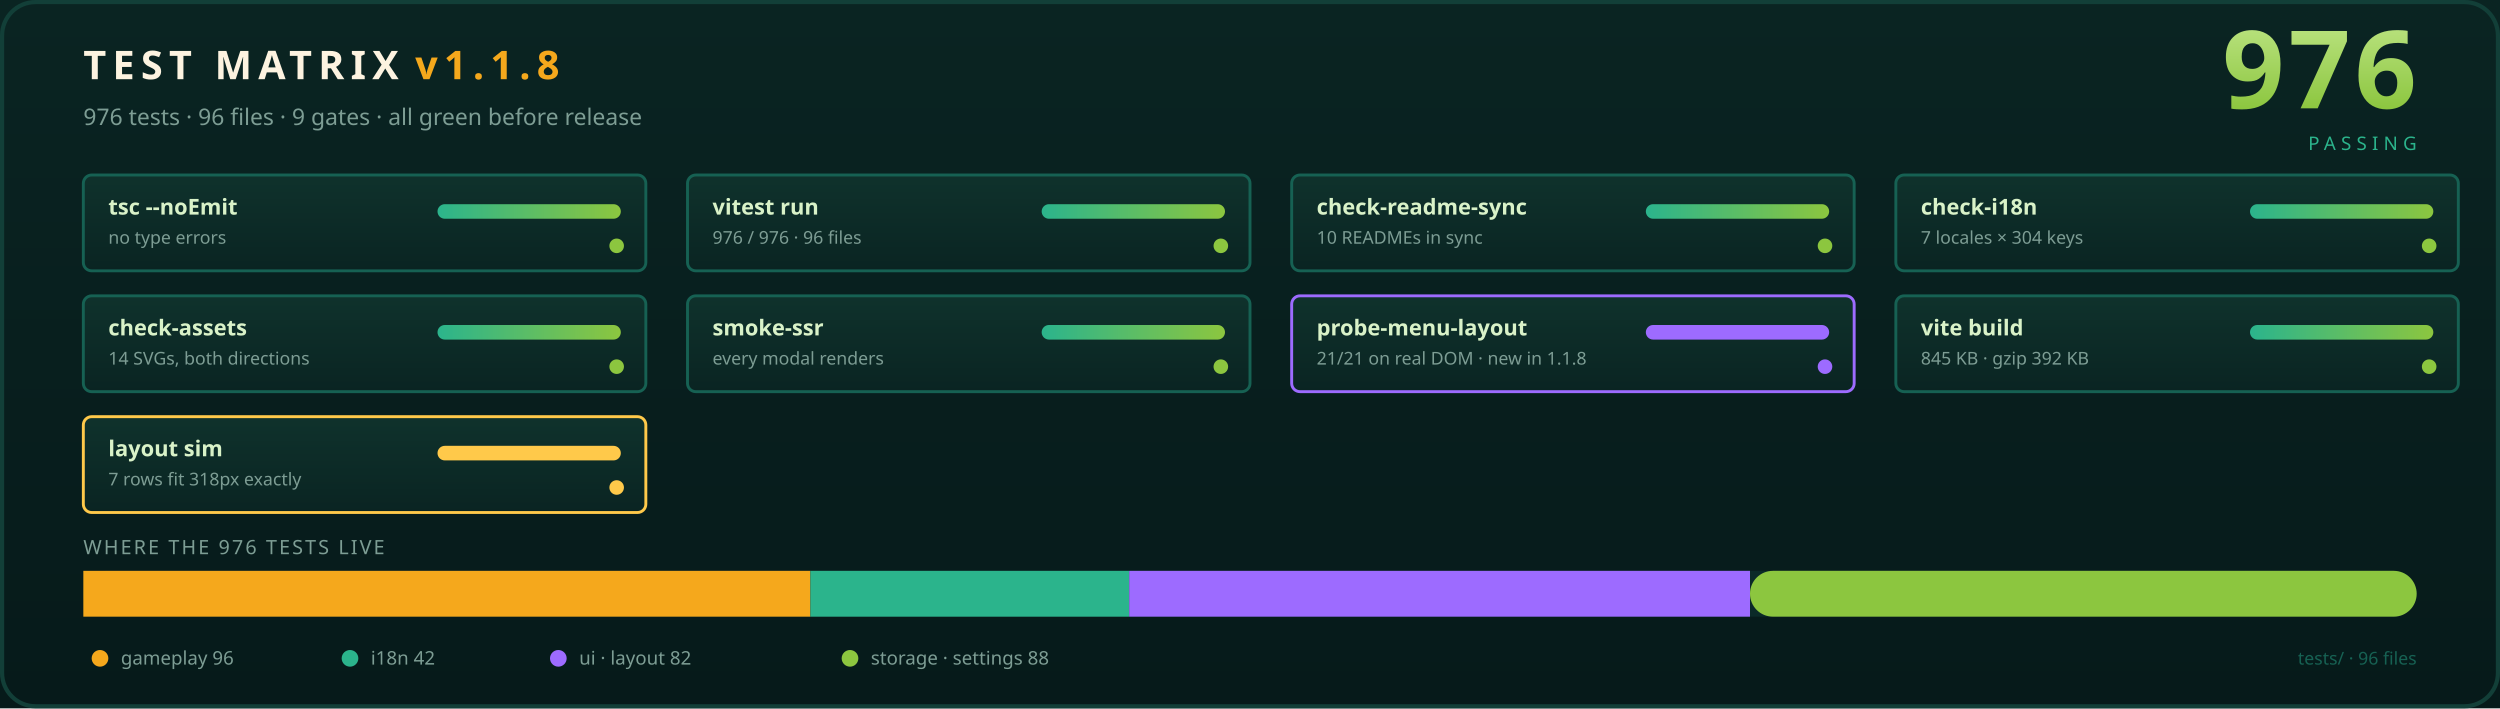
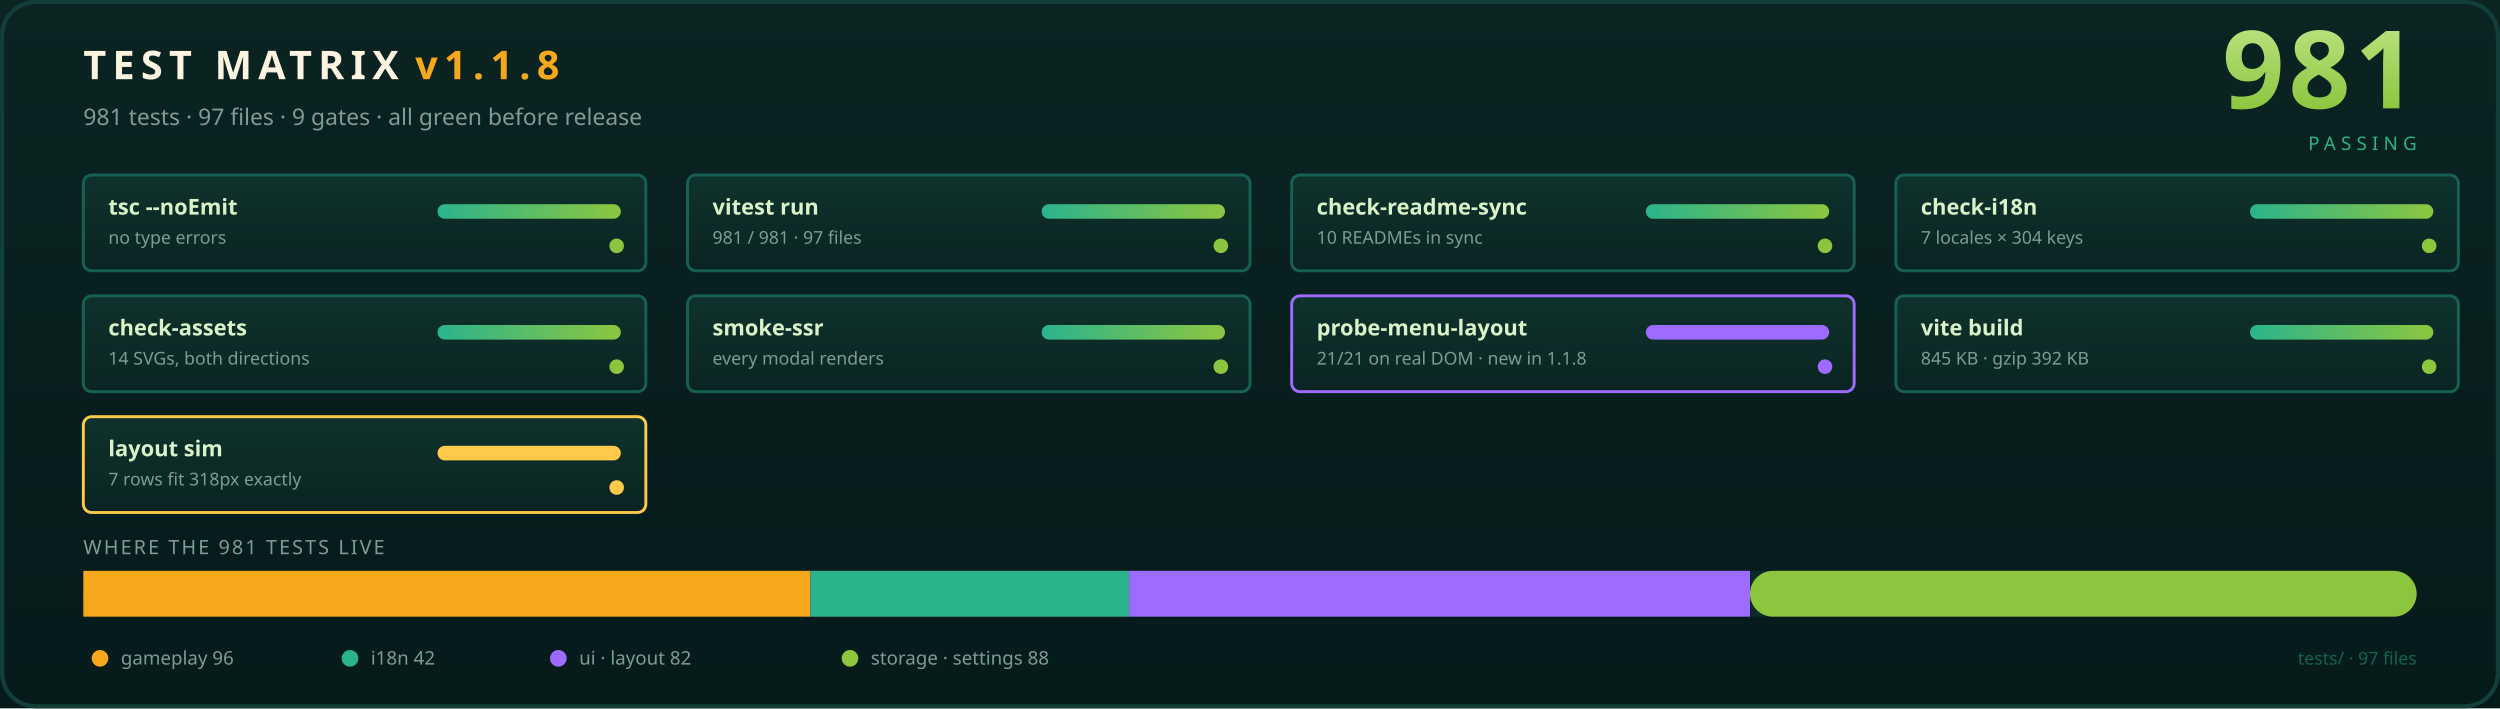
- <svg xmlns="http://www.w3.org/2000/svg" viewBox="0 0 1200 340" role="img" aria-label="Ma trận kiểm thử Lọ Chéo v1.1.8 — 976 test trên 96 file, 9 cổng kiểm tra, phân bố theo nhóm (hoạt họa SMIL)">
+ <svg xmlns="http://www.w3.org/2000/svg" viewBox="0 0 1200 340" role="img" aria-label="Ma trận kiểm thử Lọ Chéo v1.1.8 — 981 test trên 97 file, 9 cổng kiểm tra, phân bố theo nhóm (hoạt họa SMIL)">
  <defs>
    <filter id="tm-glow" x="-40%" y="-40%" width="180%" height="180%">
      <feGaussianBlur stdDeviation="4" result="b" />
      <feMerge>
        <feMergeNode in="b" />
        <feMergeNode in="SourceGraphic" />
      </feMerge>
    </filter>
    <linearGradient id="tmBg" x1="0" y1="0" x2="0" y2="1">
      <stop offset="0" stop-color="#0a2422" />
      <stop offset="1" stop-color="#061a1a" />
    </linearGradient>
    <linearGradient id="tmCard" x1="0" y1="0" x2="0" y2="1">
      <stop offset="0" stop-color="#0f322c" />
      <stop offset="1" stop-color="#0a2422" />
    </linearGradient>
    <linearGradient id="tmBar" x1="0" y1="0" x2="1" y2="0">
      <stop offset="0" stop-color="#2bb48c" />
      <stop offset="1" stop-color="#8cc63f" />
    </linearGradient>
    <linearGradient id="tmBig" x1="0" y1="0" x2="0" y2="1">
      <stop offset="0" stop-color="#b6e07a" />
      <stop offset="1" stop-color="#8cc63f" />
    </linearGradient>
  </defs>
  <rect width="1200" height="340" fill="url(#tmBg)" />
  <rect x="1" y="1" width="1198" height="338" rx="16" fill="none" stroke="#123f38" stroke-width="2" />
  <text x="40" y="38" font-family="'Arial Black','Bungee',sans-serif" font-weight="900" font-size="19" letter-spacing="3" fill="#fdf3e0">TEST MATRIX <tspan fill="#f5a81c">v1.1.8</tspan>
  </text>
-   <text x="40" y="60" font-family="system-ui,sans-serif" font-size="11" fill="#7d9d94">976 tests · 96 files · 9 gates · all green before release</text>
-   <text x="1160" y="52" text-anchor="end" font-family="'Arial Black','Bungee',sans-serif" font-weight="900" font-size="52" fill="url(#tmBig)" letter-spacing="2">976</text>
+   <text x="40" y="60" font-family="system-ui,sans-serif" font-size="11" fill="#7d9d94">981 tests · 97 files · 9 gates · all green before release</text>
+   <text x="1160" y="52" text-anchor="end" font-family="'Arial Black','Bungee',sans-serif" font-weight="900" font-size="52" fill="url(#tmBig)" letter-spacing="2">981</text>
  <text x="1160" y="72" text-anchor="end" font-family="system-ui,sans-serif" font-size="9" letter-spacing="2.5" fill="#2bb48c">PASSING</text>
  <g font-family="system-ui,sans-serif">
    <g transform="translate(40,84)">
      <rect width="270" height="46" rx="4" fill="url(#tmCard)" stroke="#166153" stroke-width="1.4" />
      <text x="12" y="19" font-size="10.5" fill="#d9f2c8" font-weight="700">tsc --noEmit</text>
      <text x="12" y="33" font-size="8.5" fill="#7d9d94">no type errors</text>
      <rect x="170" y="14" width="88" height="7" rx="3.5" fill="#0b2a28" />
      <rect x="170" y="14" width="88" height="7" rx="3.5" fill="url(#tmBar)">
        <animate attributeName="opacity" values="0.6;1;1;0.6" dur="9s" repeatCount="indefinite" />
      </rect>
      <circle cx="256" cy="34" r="3.5" fill="#8cc63f">
        <animate attributeName="opacity" values="1;0.3;1" dur="2.4s" repeatCount="indefinite" />
      </circle>
    </g>
    <g transform="translate(330,84)">
      <rect width="270" height="46" rx="4" fill="url(#tmCard)" stroke="#166153" stroke-width="1.4" />
      <text x="12" y="19" font-size="10.5" fill="#d9f2c8" font-weight="700">vitest run</text>
-       <text x="12" y="33" font-size="8.5" fill="#7d9d94">976 / 976 · 96 files</text>
+       <text x="12" y="33" font-size="8.5" fill="#7d9d94">981 / 981 · 97 files</text>
      <rect x="170" y="14" width="88" height="7" rx="3.5" fill="#0b2a28" />
      <rect x="170" y="14" width="88" height="7" rx="3.5" fill="url(#tmBar)">
        <animate attributeName="opacity" values="0.6;1;1;0.6" dur="9s" begin="0.6s" repeatCount="indefinite" />
      </rect>
      <circle cx="256" cy="34" r="3.5" fill="#8cc63f">
        <animate attributeName="opacity" values="1;0.3;1" dur="2.4s" begin="0.3s" repeatCount="indefinite" />
      </circle>
    </g>
    <g transform="translate(620,84)">
      <rect width="270" height="46" rx="4" fill="url(#tmCard)" stroke="#166153" stroke-width="1.4" />
      <text x="12" y="19" font-size="10.5" fill="#d9f2c8" font-weight="700">check-readme-sync</text>
      <text x="12" y="33" font-size="8.5" fill="#7d9d94">10 READMEs in sync</text>
      <rect x="170" y="14" width="88" height="7" rx="3.5" fill="#0b2a28" />
      <rect x="170" y="14" width="88" height="7" rx="3.5" fill="url(#tmBar)">
        <animate attributeName="opacity" values="0.6;1;1;0.6" dur="9s" begin="1.2s" repeatCount="indefinite" />
      </rect>
      <circle cx="256" cy="34" r="3.5" fill="#8cc63f">
        <animate attributeName="opacity" values="1;0.3;1" dur="2.4s" begin="0.6s" repeatCount="indefinite" />
      </circle>
    </g>
    <g transform="translate(910,84)">
      <rect width="270" height="46" rx="4" fill="url(#tmCard)" stroke="#166153" stroke-width="1.4" />
      <text x="12" y="19" font-size="10.5" fill="#d9f2c8" font-weight="700">check-i18n</text>
      <text x="12" y="33" font-size="8.5" fill="#7d9d94">7 locales × 304 keys</text>
      <rect x="170" y="14" width="88" height="7" rx="3.5" fill="#0b2a28" />
      <rect x="170" y="14" width="88" height="7" rx="3.5" fill="url(#tmBar)">
        <animate attributeName="opacity" values="0.6;1;1;0.6" dur="9s" begin="1.8s" repeatCount="indefinite" />
      </rect>
      <circle cx="256" cy="34" r="3.5" fill="#8cc63f">
        <animate attributeName="opacity" values="1;0.3;1" dur="2.4s" begin="0.9s" repeatCount="indefinite" />
      </circle>
    </g>
    <g transform="translate(40,142)">
      <rect width="270" height="46" rx="4" fill="url(#tmCard)" stroke="#166153" stroke-width="1.4" />
      <text x="12" y="19" font-size="10.5" fill="#d9f2c8" font-weight="700">check-assets</text>
      <text x="12" y="33" font-size="8.5" fill="#7d9d94">14 SVGs, both directions</text>
      <rect x="170" y="14" width="88" height="7" rx="3.5" fill="#0b2a28" />
      <rect x="170" y="14" width="88" height="7" rx="3.5" fill="url(#tmBar)">
        <animate attributeName="opacity" values="0.6;1;1;0.6" dur="9s" begin="2.4s" repeatCount="indefinite" />
      </rect>
      <circle cx="256" cy="34" r="3.5" fill="#8cc63f">
        <animate attributeName="opacity" values="1;0.3;1" dur="2.4s" begin="1.2s" repeatCount="indefinite" />
      </circle>
    </g>
    <g transform="translate(330,142)">
      <rect width="270" height="46" rx="4" fill="url(#tmCard)" stroke="#166153" stroke-width="1.4" />
      <text x="12" y="19" font-size="10.5" fill="#d9f2c8" font-weight="700">smoke-ssr</text>
      <text x="12" y="33" font-size="8.5" fill="#7d9d94">every modal renders</text>
      <rect x="170" y="14" width="88" height="7" rx="3.5" fill="#0b2a28" />
      <rect x="170" y="14" width="88" height="7" rx="3.5" fill="url(#tmBar)">
        <animate attributeName="opacity" values="0.6;1;1;0.6" dur="9s" begin="3s" repeatCount="indefinite" />
      </rect>
      <circle cx="256" cy="34" r="3.5" fill="#8cc63f">
        <animate attributeName="opacity" values="1;0.3;1" dur="2.4s" begin="1.5s" repeatCount="indefinite" />
      </circle>
    </g>
    <g transform="translate(620,142)">
      <rect width="270" height="46" rx="4" fill="url(#tmCard)" stroke="#9d6bff" stroke-width="1.4" />
      <text x="12" y="19" font-size="10.5" fill="#d9f2c8" font-weight="700">probe-menu-layout</text>
      <text x="12" y="33" font-size="8.5" fill="#7d9d94">21/21 on real DOM · new in 1.1.8</text>
      <rect x="170" y="14" width="88" height="7" rx="3.5" fill="#0b2a28" />
      <rect x="170" y="14" width="88" height="7" rx="3.5" fill="#9d6bff" />
      <circle cx="256" cy="34" r="3.5" fill="#9d6bff">
        <animate attributeName="opacity" values="1;0.3;1" dur="2.4s" begin="1.8s" repeatCount="indefinite" />
      </circle>
    </g>
    <g transform="translate(910,142)">
      <rect width="270" height="46" rx="4" fill="url(#tmCard)" stroke="#166153" stroke-width="1.4" />
      <text x="12" y="19" font-size="10.5" fill="#d9f2c8" font-weight="700">vite build</text>
      <text x="12" y="33" font-size="8.5" fill="#7d9d94">845 KB · gzip 392 KB</text>
      <rect x="170" y="14" width="88" height="7" rx="3.5" fill="#0b2a28" />
      <rect x="170" y="14" width="88" height="7" rx="3.5" fill="url(#tmBar)">
        <animate attributeName="opacity" values="0.6;1;1;0.6" dur="9s" begin="4.2s" repeatCount="indefinite" />
      </rect>
      <circle cx="256" cy="34" r="3.5" fill="#8cc63f">
        <animate attributeName="opacity" values="1;0.3;1" dur="2.4s" begin="2.1s" repeatCount="indefinite" />
      </circle>
    </g>
    <g transform="translate(40,200)">
      <rect width="270" height="46" rx="4" fill="url(#tmCard)" stroke="#ffc94a" stroke-width="1.4" />
      <text x="12" y="19" font-size="10.5" fill="#d9f2c8" font-weight="700">layout sim</text>
      <text x="12" y="33" font-size="8.5" fill="#7d9d94">7 rows fit 318px exactly</text>
      <rect x="170" y="14" width="88" height="7" rx="3.5" fill="#0b2a28" />
      <rect x="170" y="14" width="88" height="7" rx="3.5" fill="#ffc94a" />
      <circle cx="256" cy="34" r="3.5" fill="#ffc94a">
        <animate attributeName="opacity" values="1;0.3;1" dur="2.4s" begin="2.4s" repeatCount="indefinite" />
      </circle>
    </g>
  </g>
-   <text x="40" y="266" font-family="system-ui,sans-serif" font-size="9.5" letter-spacing="1" fill="#7d9d94">WHERE THE 976 TESTS LIVE</text>
+   <text x="40" y="266" font-family="system-ui,sans-serif" font-size="9.5" letter-spacing="1" fill="#7d9d94">WHERE THE 981 TESTS LIVE</text>
  <g transform="translate(40,274)">
    <rect width="1120" height="22" rx="11" fill="#0b2a28" />
    <rect x="0" y="0" width="349" height="22" fill="#f5a81c">
      <animate attributeName="opacity" values="0.55;1;1;0.55" dur="9s" begin="0s" repeatCount="indefinite" />
    </rect>
    <rect x="349" y="0" width="153" height="22" fill="#2bb48c">
      <animate attributeName="opacity" values="0.55;1;1;0.55" dur="9s" begin="0.8s" repeatCount="indefinite" />
    </rect>
    <rect x="502" y="0" width="298" height="22" fill="#9d6bff">
      <animate attributeName="opacity" values="0.55;1;1;0.55" dur="9s" begin="1.6s" repeatCount="indefinite" />
    </rect>
    <rect x="800" y="0" width="320" height="22" rx="11" fill="#8cc63f">
      <animate attributeName="opacity" values="0.55;1;1;0.55" dur="9s" begin="2.4s" repeatCount="indefinite" />
    </rect>
  </g>
  <g font-family="system-ui,sans-serif" font-size="9" fill="#7d9d94">
    <circle cx="48" cy="316" r="4" fill="#f5a81c" />
    <text x="58" y="319">gameplay 96</text>
    <circle cx="168" cy="316" r="4" fill="#2bb48c" />
    <text x="178" y="319">i18n 42</text>
    <circle cx="268" cy="316" r="4" fill="#9d6bff" />
    <text x="278" y="319">ui · layout 82</text>
    <circle cx="408" cy="316" r="4" fill="#8cc63f" />
    <text x="418" y="319">storage · settings 88</text>
  </g>
-   <text x="1160" y="319" text-anchor="end" font-family="system-ui,sans-serif" font-size="8.5" fill="#166153">tests/ · 96 files</text>
+   <text x="1160" y="319" text-anchor="end" font-family="system-ui,sans-serif" font-size="8.5" fill="#166153">tests/ · 97 files</text>
</svg>
